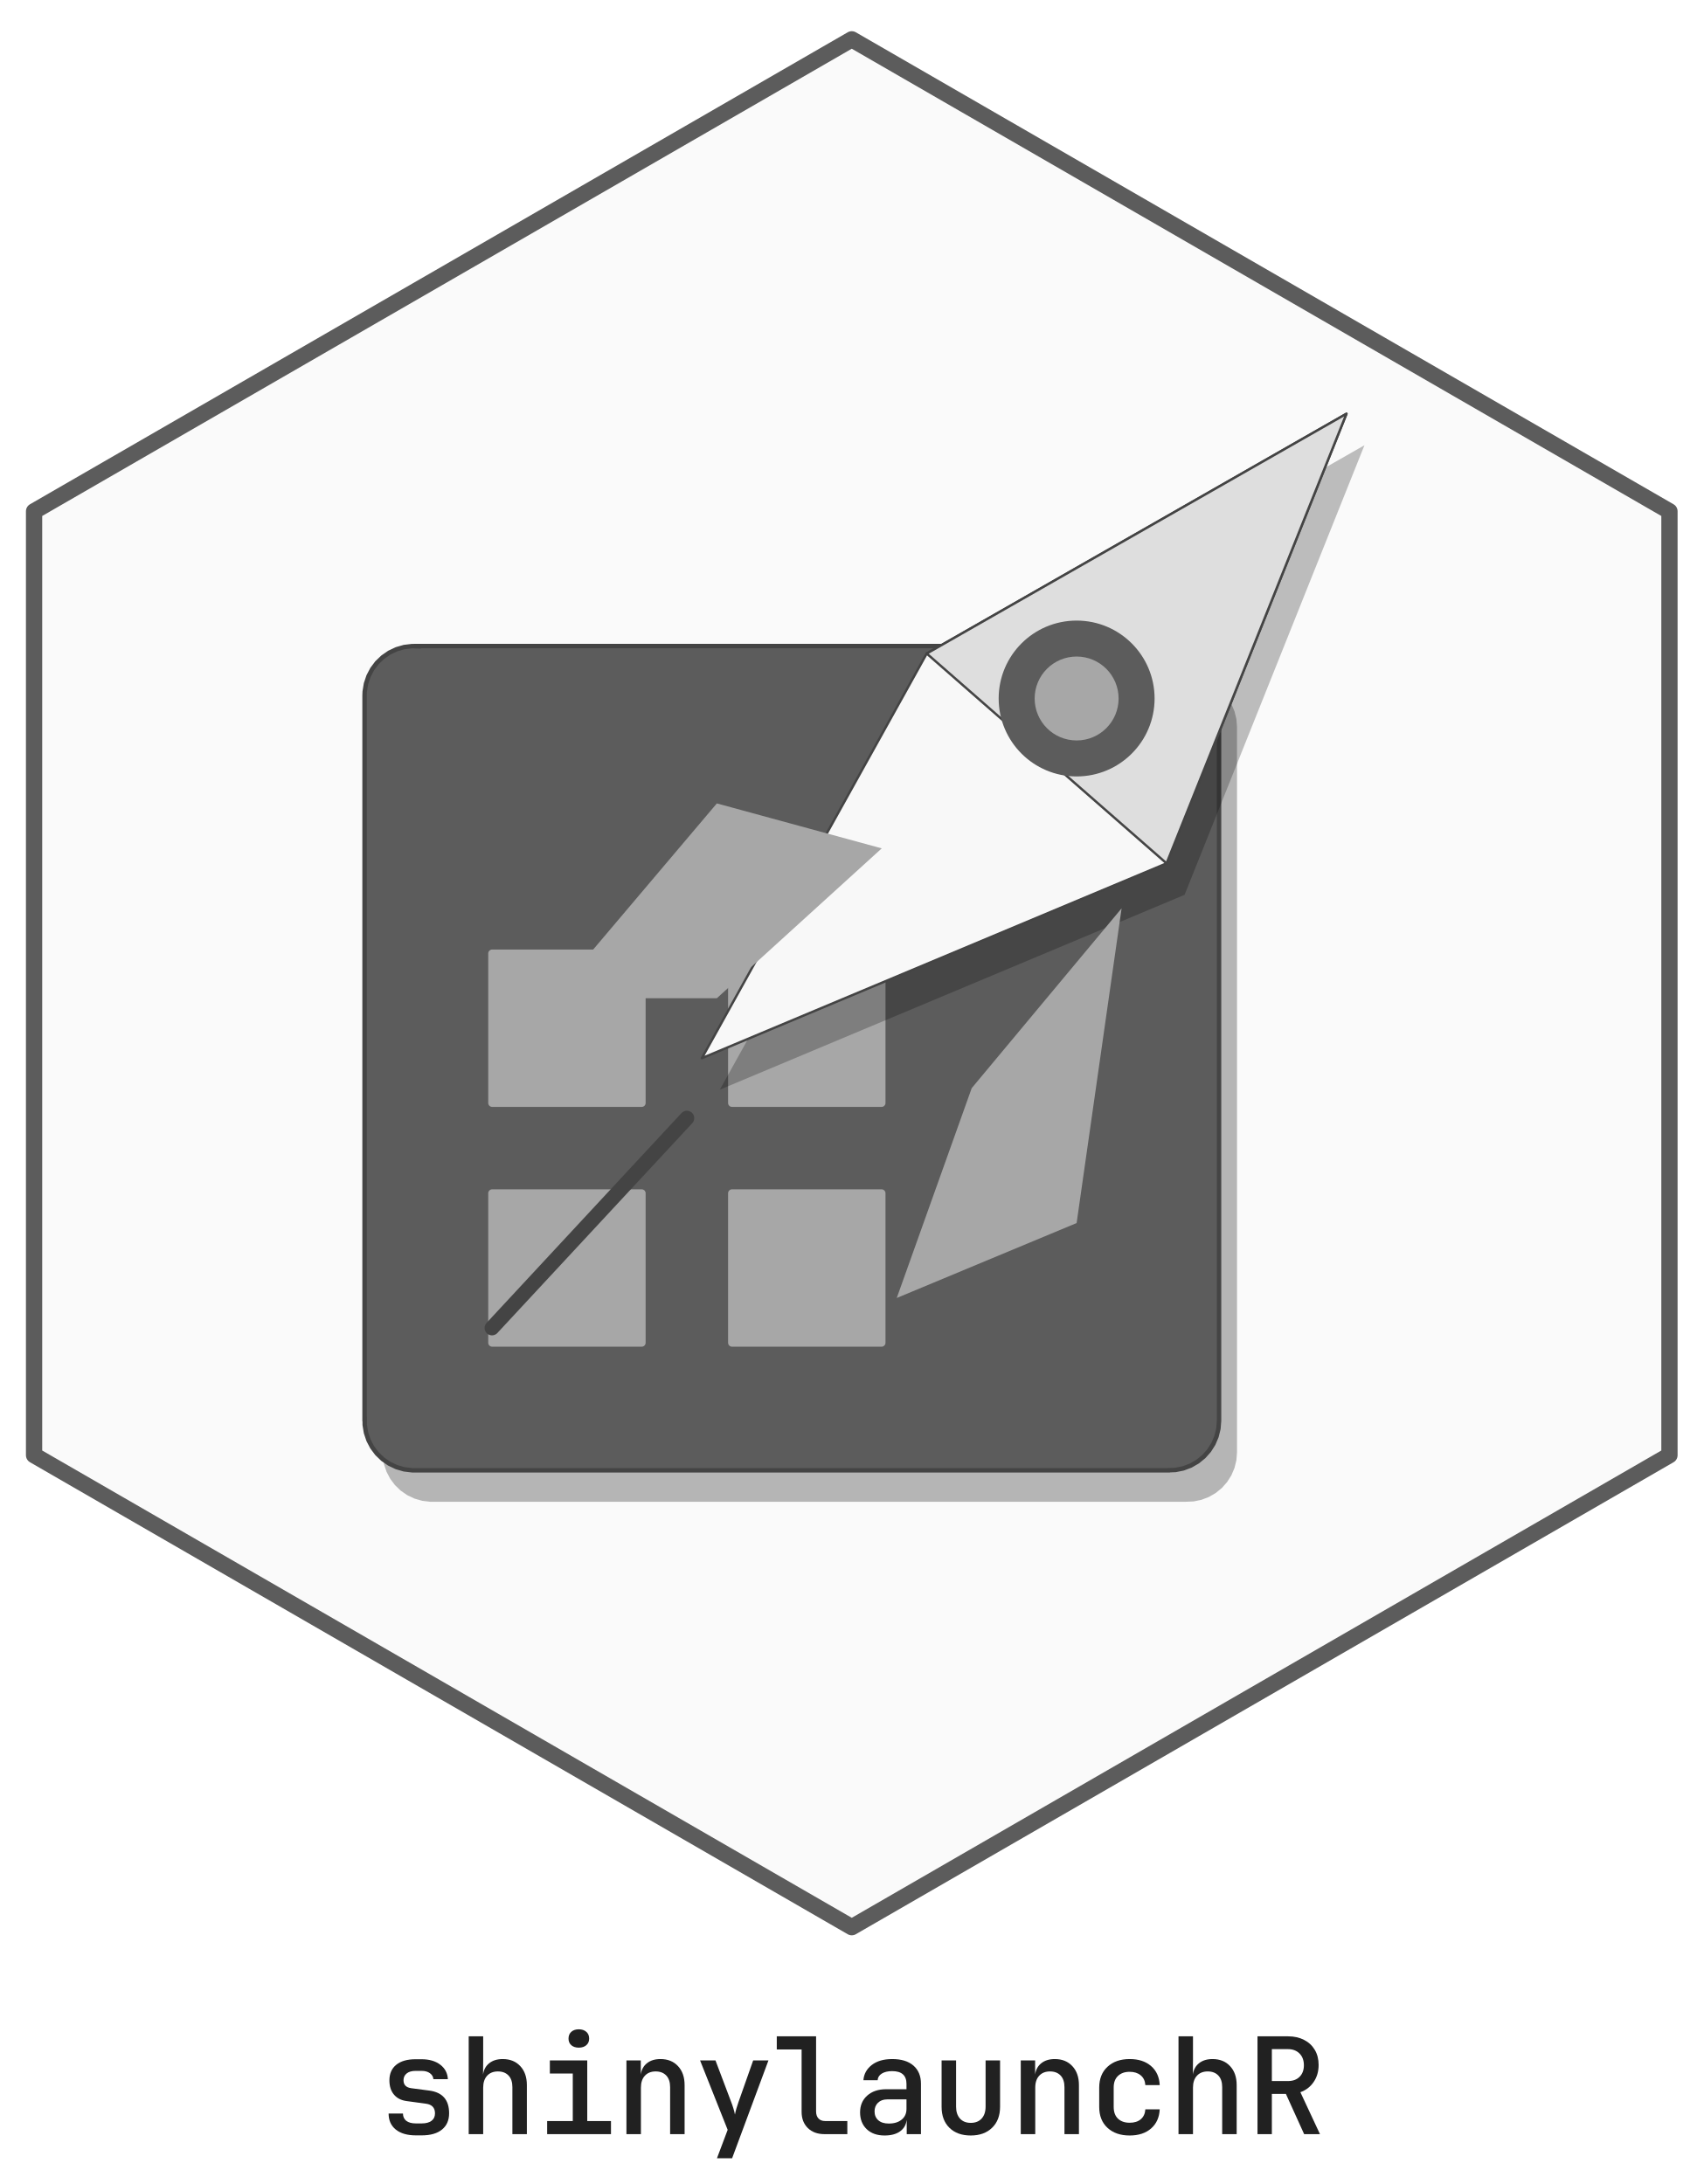
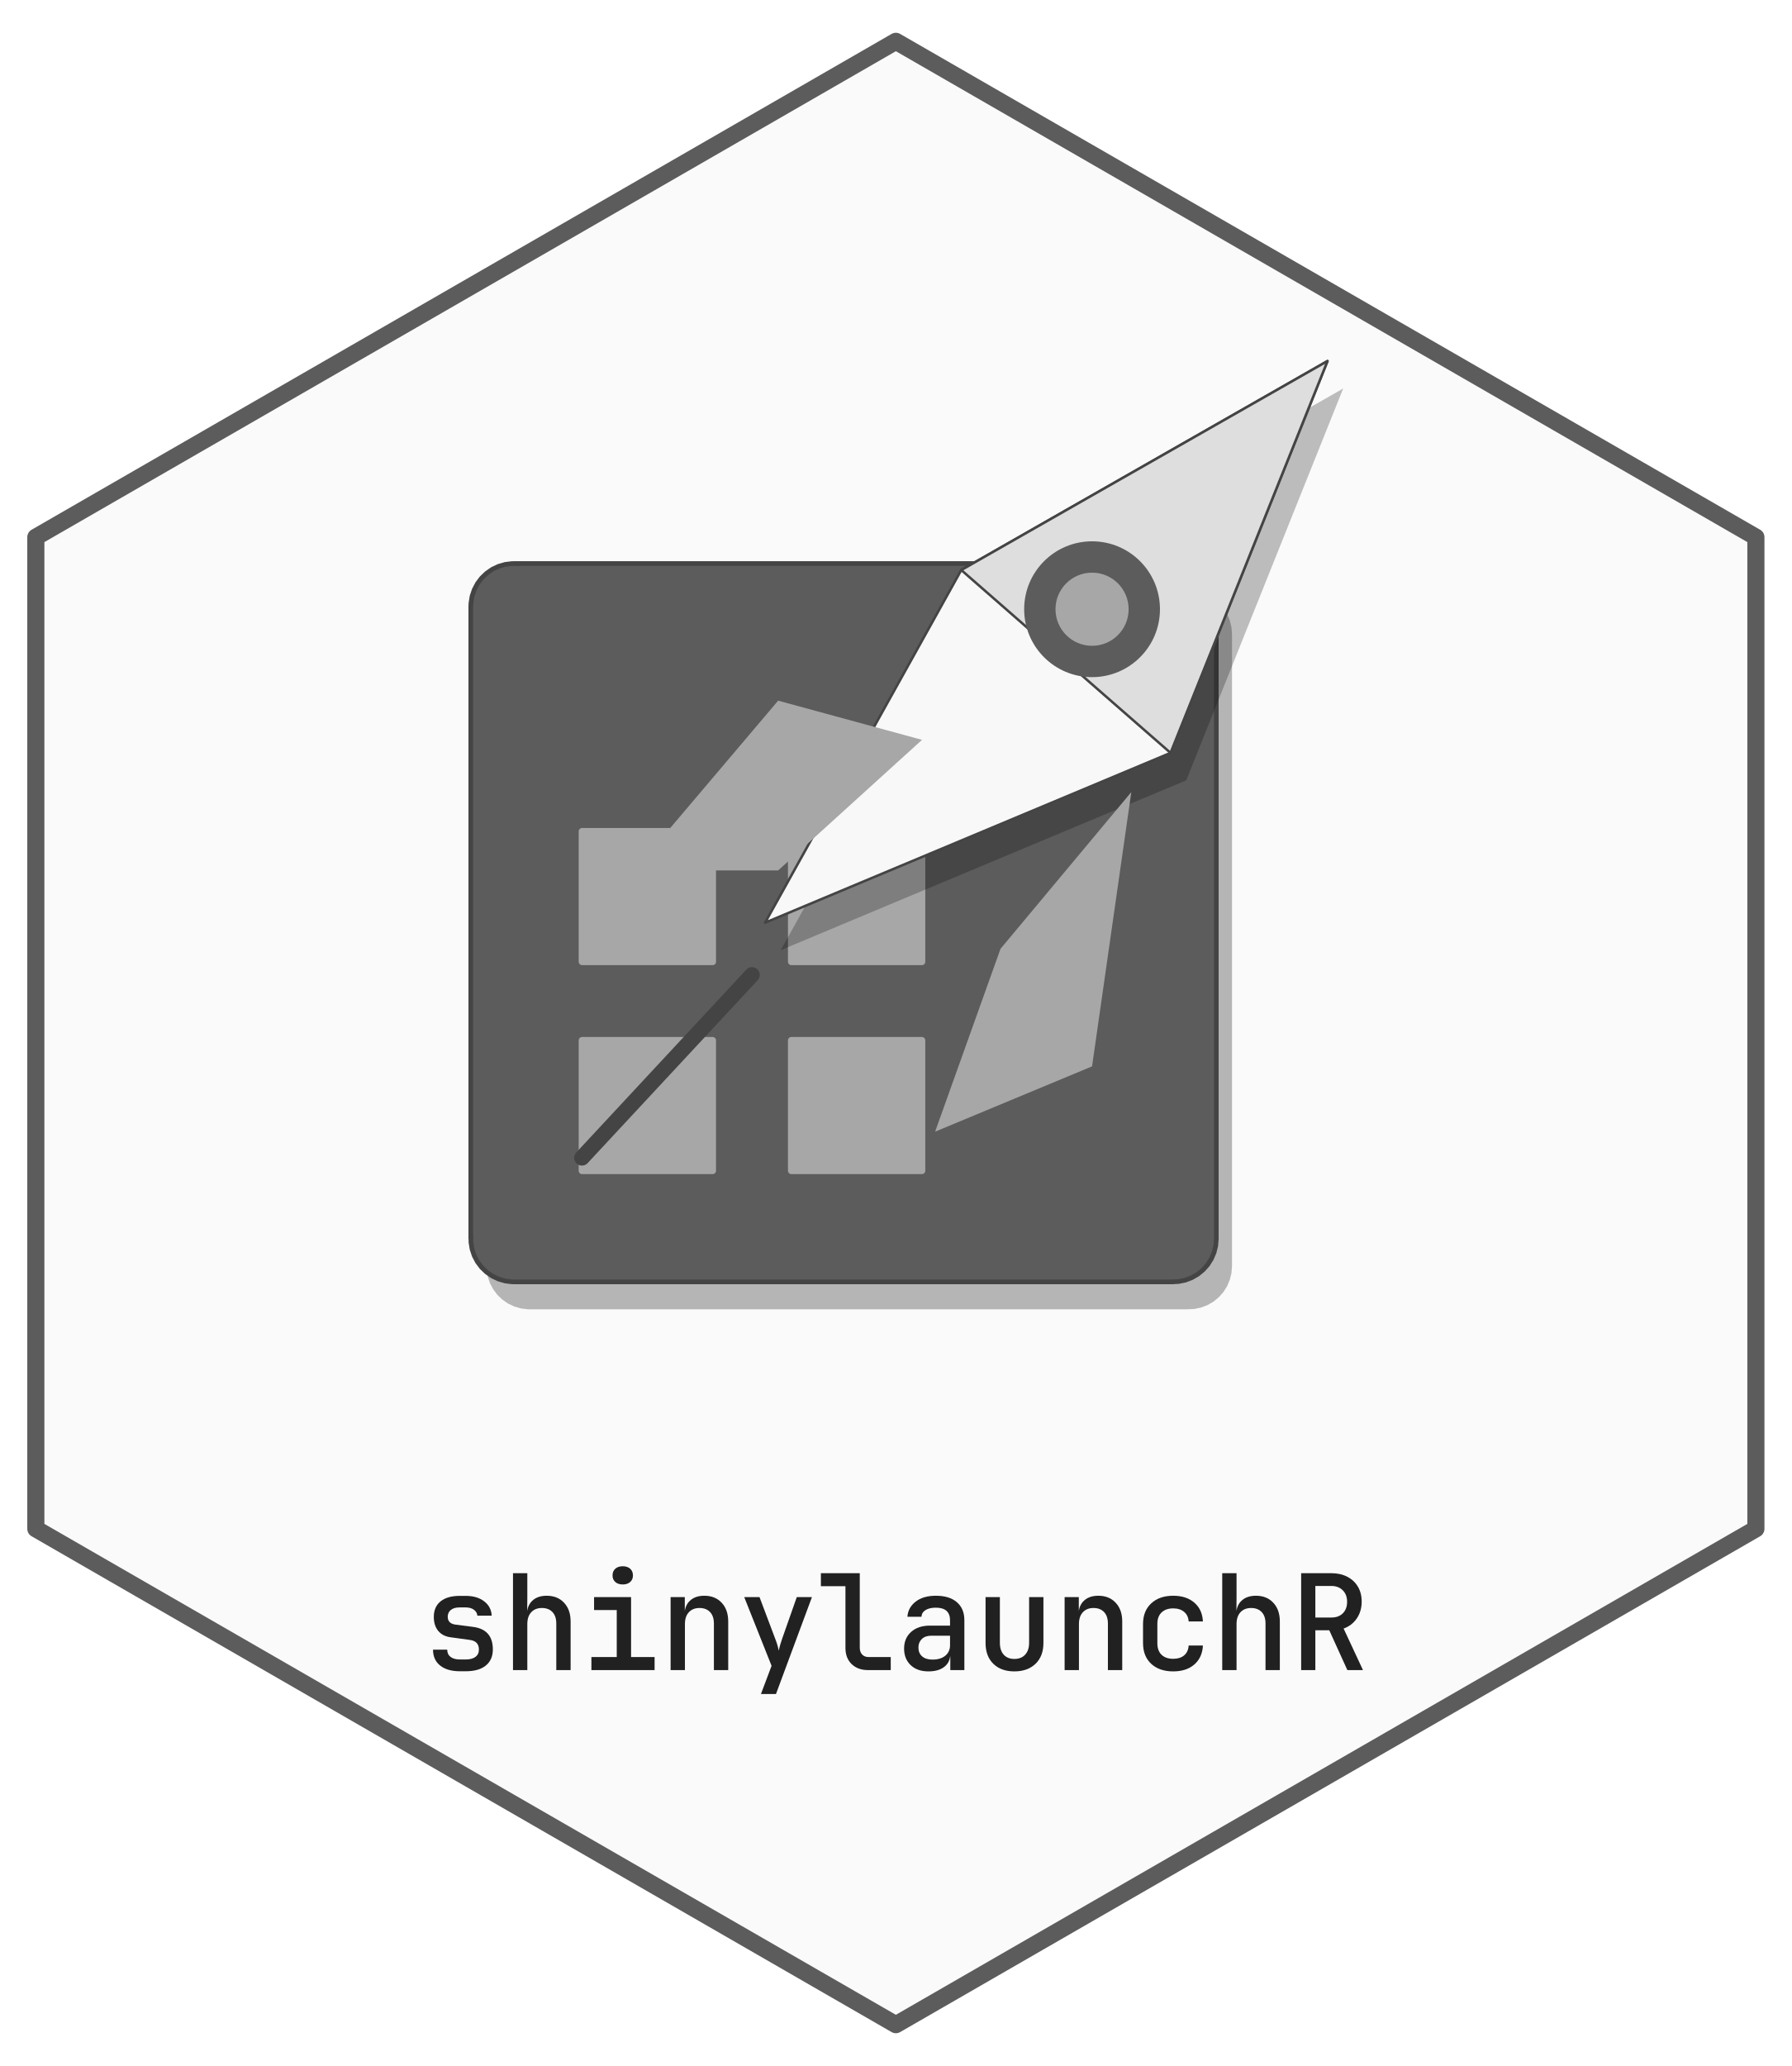
- <svg xmlns="http://www.w3.org/2000/svg" xmlns:xlink="http://www.w3.org/1999/xlink" width="432pt" height="554pt" viewBox="0 0 432 554">
+ <svg xmlns="http://www.w3.org/2000/svg" xmlns:xlink="http://www.w3.org/1999/xlink" width="432pt" height="498pt" viewBox="0 0 432 498">
  <defs>
    <g>
      <g id="glyph-0-0">
-         <path d="M 9.453 0.312 C 7.297 0.312 5.602 -0.176 4.375 -1.156 C 3.156 -2.133 2.547 -3.492 2.547 -5.234 L 6.188 -5.234 C 6.188 -4.441 6.469 -3.82 7.031 -3.375 C 7.602 -2.938 8.41 -2.719 9.453 -2.719 L 10.953 -2.719 C 12.016 -2.719 12.836 -2.938 13.422 -3.375 C 14.016 -3.82 14.312 -4.453 14.312 -5.266 C 14.312 -6.691 13.551 -7.508 12.031 -7.719 L 7.109 -8.391 C 5.723 -8.578 4.648 -9.129 3.891 -10.047 C 3.129 -10.961 2.75 -12.16 2.75 -13.641 C 2.75 -15.336 3.328 -16.656 4.484 -17.594 C 5.641 -18.531 7.273 -19 9.391 -19 L 10.906 -19 C 12.863 -19 14.445 -18.535 15.656 -17.609 C 16.863 -16.68 17.504 -15.457 17.578 -13.938 L 13.906 -13.938 C 13.863 -14.551 13.57 -15.055 13.031 -15.453 C 12.5 -15.848 11.789 -16.047 10.906 -16.047 L 9.391 -16.047 C 8.41 -16.047 7.656 -15.828 7.125 -15.391 C 6.594 -14.961 6.328 -14.391 6.328 -13.672 C 6.328 -12.516 6.973 -11.844 8.266 -11.656 L 12.891 -11.047 C 16.223 -10.598 17.891 -8.68 17.891 -5.297 C 17.891 -3.516 17.285 -2.133 16.078 -1.156 C 14.879 -0.176 13.172 0.312 10.953 0.312 Z M 9.453 0.312 " />
+         <path d="M 8.891 0.281 C 6.867 0.281 5.281 -0.176 4.125 -1.094 C 2.977 -2.008 2.406 -3.285 2.406 -4.922 L 5.828 -4.922 C 5.828 -4.18 6.094 -3.602 6.625 -3.188 C 7.156 -2.77 7.91 -2.562 8.891 -2.562 L 10.297 -2.562 C 11.305 -2.562 12.086 -2.77 12.641 -3.188 C 13.191 -3.602 13.469 -4.191 13.469 -4.953 C 13.469 -6.297 12.754 -7.066 11.328 -7.266 L 6.688 -7.906 C 5.383 -8.07 4.375 -8.586 3.656 -9.453 C 2.945 -10.316 2.594 -11.441 2.594 -12.828 C 2.594 -14.43 3.133 -15.676 4.219 -16.562 C 5.312 -17.445 6.848 -17.891 8.828 -17.891 L 10.266 -17.891 C 12.109 -17.891 13.598 -17.453 14.734 -16.578 C 15.879 -15.703 16.484 -14.551 16.547 -13.125 L 13.094 -13.125 C 13.051 -13.695 12.773 -14.172 12.266 -14.547 C 11.766 -14.922 11.098 -15.109 10.266 -15.109 L 8.828 -15.109 C 7.91 -15.109 7.203 -14.906 6.703 -14.5 C 6.203 -14.094 5.953 -13.547 5.953 -12.859 C 5.953 -11.773 6.562 -11.145 7.781 -10.969 L 12.125 -10.406 C 15.258 -9.977 16.828 -8.172 16.828 -4.984 C 16.828 -3.305 16.258 -2.008 15.125 -1.094 C 14 -0.176 12.391 0.281 10.297 0.281 Z M 8.891 0.281 " />
      </g>
      <g id="glyph-0-1">
-         <path d="M 2.859 0 L 2.859 -24.812 L 6.531 -24.812 L 6.531 -18.703 L 6.5 -15.125 C 6.676 -16.352 7.203 -17.312 8.078 -18 C 8.953 -18.695 10.086 -19.047 11.484 -19.047 C 13.348 -19.047 14.832 -18.445 15.938 -17.25 C 17.051 -16.062 17.609 -14.457 17.609 -12.438 L 17.609 0 L 13.938 0 L 13.938 -11.938 C 13.938 -13.207 13.609 -14.188 12.953 -14.875 C 12.297 -15.562 11.398 -15.906 10.266 -15.906 C 9.109 -15.906 8.195 -15.539 7.531 -14.812 C 6.863 -14.094 6.531 -13.086 6.531 -11.797 L 6.531 0 Z M 2.859 0 " />
+         <path d="M 2.688 0 L 2.688 -23.359 L 6.141 -23.359 L 6.141 -17.594 L 6.109 -14.234 C 6.285 -15.391 6.781 -16.289 7.594 -16.938 C 8.414 -17.594 9.488 -17.922 10.812 -17.922 C 12.562 -17.922 13.957 -17.359 15 -16.234 C 16.051 -15.117 16.578 -13.613 16.578 -11.719 L 16.578 0 L 13.125 0 L 13.125 -11.234 C 13.125 -12.43 12.812 -13.352 12.188 -14 C 11.57 -14.645 10.727 -14.969 9.656 -14.969 C 8.57 -14.969 7.711 -14.625 7.078 -13.938 C 6.453 -13.258 6.141 -12.316 6.141 -11.109 L 6.141 0 Z M 2.688 0 " />
      </g>
      <g id="glyph-0-2">
-         <path d="M 2.75 0 L 2.75 -3.328 L 9.25 -3.328 L 9.25 -15.375 L 3.438 -15.375 L 3.438 -18.703 L 12.922 -18.703 L 12.922 -3.328 L 18.938 -3.328 L 18.938 0 Z M 10.781 -21.938 C 9.988 -21.938 9.352 -22.145 8.875 -22.562 C 8.406 -22.977 8.172 -23.535 8.172 -24.234 C 8.172 -24.961 8.406 -25.535 8.875 -25.953 C 9.352 -26.379 9.988 -26.594 10.781 -26.594 C 11.57 -26.594 12.207 -26.379 12.688 -25.953 C 13.164 -25.535 13.406 -24.961 13.406 -24.234 C 13.406 -23.535 13.164 -22.977 12.688 -22.562 C 12.207 -22.145 11.57 -21.938 10.781 -21.938 Z M 10.781 -21.938 " />
+         <path d="M 2.594 0 L 2.594 -3.141 L 8.703 -3.141 L 8.703 -14.469 L 3.234 -14.469 L 3.234 -17.594 L 12.156 -17.594 L 12.156 -3.141 L 17.828 -3.141 L 17.828 0 Z M 10.156 -20.641 C 9.406 -20.641 8.805 -20.836 8.359 -21.234 C 7.91 -21.629 7.688 -22.156 7.688 -22.812 C 7.688 -23.5 7.91 -24.039 8.359 -24.438 C 8.805 -24.832 9.406 -25.031 10.156 -25.031 C 10.895 -25.031 11.488 -24.832 11.938 -24.438 C 12.383 -24.039 12.609 -23.5 12.609 -22.812 C 12.609 -22.156 12.383 -21.629 11.938 -21.234 C 11.488 -20.836 10.895 -20.641 10.156 -20.641 Z M 10.156 -20.641 " />
      </g>
      <g id="glyph-0-3">
-         <path d="M 2.859 0 L 2.859 -18.703 L 6.5 -18.703 L 6.5 -15.125 C 6.676 -16.352 7.203 -17.312 8.078 -18 C 8.953 -18.695 10.086 -19.047 11.484 -19.047 C 13.348 -19.047 14.832 -18.445 15.938 -17.25 C 17.051 -16.062 17.609 -14.457 17.609 -12.438 L 17.609 0 L 13.938 0 L 13.938 -11.906 C 13.938 -13.195 13.609 -14.188 12.953 -14.875 C 12.297 -15.562 11.398 -15.906 10.266 -15.906 C 9.109 -15.906 8.195 -15.539 7.531 -14.812 C 6.863 -14.094 6.531 -13.086 6.531 -11.797 L 6.531 0 Z M 2.859 0 " />
+         <path d="M 2.688 0 L 2.688 -17.594 L 6.109 -17.594 L 6.109 -14.234 C 6.285 -15.391 6.781 -16.289 7.594 -16.938 C 8.414 -17.594 9.488 -17.922 10.812 -17.922 C 12.562 -17.922 13.957 -17.359 15 -16.234 C 16.051 -15.117 16.578 -13.613 16.578 -11.719 L 16.578 0 L 13.125 0 L 13.125 -11.203 C 13.125 -12.422 12.812 -13.352 12.188 -14 C 11.57 -14.645 10.727 -14.969 9.656 -14.969 C 8.57 -14.969 7.711 -14.625 7.078 -13.938 C 6.453 -13.258 6.141 -12.316 6.141 -11.109 L 6.141 0 Z M 2.688 0 " />
      </g>
      <g id="glyph-0-4">
-         <path d="M 5.812 6.125 L 8.531 -1.094 L 1.531 -18.703 L 5.438 -18.703 L 9.422 -8.156 C 9.617 -7.656 9.805 -7.109 9.984 -6.516 C 10.172 -5.93 10.301 -5.414 10.375 -4.969 C 10.457 -5.414 10.582 -5.93 10.75 -6.516 C 10.926 -7.109 11.102 -7.656 11.281 -8.156 L 15 -18.703 L 18.875 -18.703 L 9.656 6.125 Z M 5.812 6.125 " />
+         <path d="M 5.469 5.766 L 8.031 -1.031 L 1.438 -17.594 L 5.125 -17.594 L 8.859 -7.688 C 9.055 -7.207 9.238 -6.691 9.406 -6.141 C 9.57 -5.586 9.691 -5.098 9.766 -4.672 C 9.848 -5.098 9.969 -5.586 10.125 -6.141 C 10.289 -6.691 10.457 -7.207 10.625 -7.688 L 14.109 -17.594 L 17.766 -17.594 L 9.094 5.766 Z M 5.469 5.766 " />
      </g>
      <g id="glyph-0-5">
-         <path d="M 13.094 0 C 11.32 0 9.91 -0.516 8.859 -1.547 C 7.805 -2.578 7.281 -3.953 7.281 -5.672 L 7.281 -21.484 L 0.984 -21.484 L 0.984 -24.812 L 10.953 -24.812 L 10.953 -5.75 C 10.953 -5 11.156 -4.406 11.562 -3.969 C 11.969 -3.539 12.52 -3.328 13.219 -3.328 L 18.875 -3.328 L 18.875 0 Z M 13.094 0 " />
+         <path d="M 12.312 0 C 10.656 0 9.328 -0.484 8.328 -1.453 C 7.336 -2.422 6.844 -3.719 6.844 -5.344 L 6.844 -20.219 L 0.922 -20.219 L 0.922 -23.359 L 10.297 -23.359 L 10.297 -5.406 C 10.297 -4.707 10.488 -4.156 10.875 -3.75 C 11.258 -3.344 11.785 -3.141 12.453 -3.141 L 17.766 -3.141 L 17.766 0 Z M 12.312 0 " />
      </g>
      <g id="glyph-0-6">
-         <path d="M 8.328 0.344 C 6.422 0.344 4.906 -0.191 3.781 -1.266 C 2.664 -2.348 2.109 -3.766 2.109 -5.516 C 2.109 -7.273 2.707 -8.691 3.906 -9.766 C 5.113 -10.848 6.711 -11.391 8.703 -11.391 L 13.875 -11.391 L 13.875 -12.75 C 13.875 -14.906 12.66 -15.984 10.234 -15.984 C 9.148 -15.984 8.273 -15.773 7.609 -15.359 C 6.953 -14.953 6.602 -14.391 6.562 -13.672 L 2.953 -13.672 C 3.066 -15.234 3.77 -16.52 5.062 -17.531 C 6.352 -18.539 8.086 -19.047 10.266 -19.047 C 12.578 -19.047 14.367 -18.492 15.641 -17.391 C 16.91 -16.285 17.547 -14.75 17.547 -12.781 L 17.547 0 L 13.938 0 L 13.938 -3.5 L 13.906 -3.5 C 13.75 -2.301 13.18 -1.359 12.203 -0.672 C 11.234 0.004 9.941 0.344 8.328 0.344 Z M 9.391 -2.688 C 10.766 -2.688 11.852 -3.02 12.656 -3.688 C 13.469 -4.352 13.875 -5.254 13.875 -6.391 L 13.875 -8.812 L 8.969 -8.812 C 8 -8.812 7.223 -8.523 6.641 -7.953 C 6.066 -7.391 5.781 -6.664 5.781 -5.781 C 5.781 -4.832 6.098 -4.078 6.734 -3.516 C 7.367 -2.961 8.254 -2.688 9.391 -2.688 Z M 9.391 -2.688 " />
+         <path d="M 7.844 0.312 C 6.051 0.312 4.625 -0.191 3.562 -1.203 C 2.508 -2.211 1.984 -3.539 1.984 -5.188 C 1.984 -6.852 2.547 -8.191 3.672 -9.203 C 4.805 -10.211 6.312 -10.719 8.188 -10.719 L 13.062 -10.719 L 13.062 -12 C 13.062 -14.031 11.914 -15.047 9.625 -15.047 C 8.602 -15.047 7.781 -14.852 7.156 -14.469 C 6.539 -14.082 6.211 -13.547 6.172 -12.859 L 2.781 -12.859 C 2.883 -14.336 3.547 -15.551 4.766 -16.5 C 5.984 -17.445 7.613 -17.922 9.656 -17.922 C 11.832 -17.922 13.52 -17.398 14.719 -16.359 C 15.914 -15.328 16.516 -13.883 16.516 -12.031 L 16.516 0 L 13.125 0 L 13.125 -3.297 L 13.094 -3.297 C 12.938 -2.16 12.398 -1.273 11.484 -0.641 C 10.566 -0.004 9.352 0.312 7.844 0.312 Z M 8.828 -2.531 C 10.129 -2.531 11.16 -2.844 11.922 -3.469 C 12.68 -4.102 13.062 -4.953 13.062 -6.016 L 13.062 -8.281 L 8.453 -8.281 C 7.535 -8.281 6.801 -8.016 6.25 -7.484 C 5.707 -6.953 5.438 -6.27 5.438 -5.438 C 5.438 -4.539 5.734 -3.832 6.328 -3.312 C 6.93 -2.789 7.766 -2.531 8.828 -2.531 Z M 8.828 -2.531 " />
      </g>
      <g id="glyph-0-7">
-         <path d="M 10.172 0.344 C 7.898 0.344 6.098 -0.305 4.766 -1.609 C 3.441 -2.91 2.781 -4.688 2.781 -6.938 L 2.781 -18.703 L 6.453 -18.703 L 6.453 -6.969 C 6.453 -5.695 6.781 -4.691 7.438 -3.953 C 8.102 -3.223 9.016 -2.859 10.172 -2.859 C 11.348 -2.859 12.27 -3.223 12.938 -3.953 C 13.602 -4.691 13.938 -5.695 13.938 -6.969 L 13.938 -18.703 L 17.609 -18.703 L 17.609 -6.938 C 17.609 -4.688 16.93 -2.91 15.578 -1.609 C 14.234 -0.305 12.43 0.344 10.172 0.344 Z M 10.172 0.344 " />
+         <path d="M 9.562 0.312 C 7.438 0.312 5.75 -0.297 4.5 -1.516 C 3.25 -2.742 2.625 -4.414 2.625 -6.531 L 2.625 -17.594 L 6.078 -17.594 L 6.078 -6.562 C 6.078 -5.363 6.383 -4.414 7 -3.719 C 7.625 -3.031 8.477 -2.688 9.562 -2.688 C 10.676 -2.688 11.547 -3.031 12.172 -3.719 C 12.805 -4.414 13.125 -5.363 13.125 -6.562 L 13.125 -17.594 L 16.578 -17.594 L 16.578 -6.531 C 16.578 -4.414 15.941 -2.742 14.672 -1.516 C 13.398 -0.297 11.695 0.312 9.562 0.312 Z M 9.562 0.312 " />
      </g>
      <g id="glyph-0-8">
-         <path d="M 10.469 0.344 C 8.133 0.344 6.266 -0.301 4.859 -1.594 C 3.453 -2.883 2.75 -4.656 2.75 -6.906 L 2.75 -11.797 C 2.75 -14.035 3.453 -15.801 4.859 -17.094 C 6.266 -18.395 8.133 -19.047 10.469 -19.047 C 12.738 -19.047 14.551 -18.453 15.906 -17.266 C 17.27 -16.086 18 -14.477 18.094 -12.438 L 14.453 -12.438 C 14.379 -13.508 13.984 -14.336 13.266 -14.922 C 12.555 -15.516 11.625 -15.812 10.469 -15.812 C 9.227 -15.812 8.242 -15.461 7.516 -14.766 C 6.785 -14.078 6.422 -13.098 6.422 -11.828 L 6.422 -6.906 C 6.422 -5.613 6.785 -4.617 7.516 -3.922 C 8.242 -3.234 9.227 -2.891 10.469 -2.891 C 11.645 -2.891 12.582 -3.18 13.281 -3.766 C 13.988 -4.359 14.379 -5.203 14.453 -6.297 L 18.094 -6.297 C 18 -4.254 17.27 -2.633 15.906 -1.438 C 14.551 -0.25 12.738 0.344 10.469 0.344 Z M 10.469 0.344 " />
+         <path d="M 9.859 0.312 C 7.66 0.312 5.898 -0.289 4.578 -1.5 C 3.254 -2.719 2.594 -4.383 2.594 -6.5 L 2.594 -11.109 C 2.594 -13.211 3.254 -14.875 4.578 -16.094 C 5.898 -17.312 7.66 -17.922 9.859 -17.922 C 11.992 -17.922 13.695 -17.363 14.969 -16.25 C 16.25 -15.145 16.938 -13.633 17.031 -11.719 L 13.594 -11.719 C 13.531 -12.719 13.16 -13.492 12.484 -14.047 C 11.816 -14.598 10.941 -14.875 9.859 -14.875 C 8.68 -14.875 7.75 -14.547 7.062 -13.891 C 6.383 -13.242 6.047 -12.328 6.047 -11.141 L 6.047 -6.5 C 6.047 -5.281 6.383 -4.344 7.062 -3.688 C 7.75 -3.039 8.68 -2.719 9.859 -2.719 C 10.961 -2.719 11.844 -2.992 12.5 -3.547 C 13.164 -4.109 13.531 -4.898 13.594 -5.922 L 17.031 -5.922 C 16.938 -4.004 16.25 -2.484 14.969 -1.359 C 13.695 -0.242 11.992 0.312 9.859 0.312 Z M 9.859 0.312 " />
      </g>
      <g id="glyph-0-9">
-         <path d="M 2.891 0 L 2.891 -24.812 L 10.641 -24.812 C 12.18 -24.812 13.535 -24.508 14.703 -23.906 C 15.867 -23.312 16.773 -22.469 17.422 -21.375 C 18.066 -20.289 18.391 -19.016 18.391 -17.547 C 18.391 -15.891 17.969 -14.445 17.125 -13.219 C 16.289 -12 15.172 -11.141 13.766 -10.641 L 18.734 0 L 14.719 0 L 10.094 -10.203 L 6.531 -10.203 L 6.531 0 Z M 6.531 -13.469 L 10.641 -13.469 C 11.867 -13.469 12.844 -13.828 13.562 -14.547 C 14.289 -15.273 14.656 -16.25 14.656 -17.469 C 14.656 -18.719 14.285 -19.711 13.547 -20.453 C 12.805 -21.191 11.836 -21.562 10.641 -21.562 L 6.531 -21.562 Z M 6.531 -13.469 " />
+         <path d="M 2.719 0 L 2.719 -23.359 L 10.016 -23.359 C 11.461 -23.359 12.734 -23.07 13.828 -22.5 C 14.93 -21.938 15.785 -21.145 16.391 -20.125 C 17.004 -19.102 17.312 -17.898 17.312 -16.516 C 17.312 -14.953 16.914 -13.594 16.125 -12.438 C 15.332 -11.289 14.273 -10.484 12.953 -10.016 L 17.625 0 L 13.859 0 L 9.5 -9.594 L 6.141 -9.594 L 6.141 0 Z M 6.141 -12.672 L 10.016 -12.672 C 11.172 -12.672 12.086 -13.008 12.766 -13.688 C 13.453 -14.375 13.797 -15.297 13.797 -16.453 C 13.797 -17.617 13.445 -18.547 12.75 -19.234 C 12.062 -19.93 11.148 -20.281 10.016 -20.281 L 6.141 -20.281 Z M 6.141 -12.672 " />
      </g>
    </g>
  </defs>
-   <path fill-rule="nonzero" fill="rgb(98.039%, 98.039%, 98.039%)" fill-opacity="1" stroke-width="4.125" stroke-linecap="round" stroke-linejoin="round" stroke="rgb(36.078%, 36.078%, 36.078%)" stroke-opacity="1" stroke-miterlimit="10" d="M 216 9.977 L 423.359 129.695 L 423.359 369.133 L 216 488.855 L 8.641 369.133 L 8.641 129.695 Z M 216 9.977 " />
-   <path fill-rule="nonzero" fill="rgb(1.961%, 1.961%, 1.961%)" fill-opacity="0.278" d="M 109.555 380.949 L 301.156 380.949 L 300.652 380.941 L 302.668 380.859 L 304.645 380.457 L 306.535 379.738 L 308.281 378.73 L 309.848 377.453 L 311.184 375.941 L 312.266 374.234 L 313.055 372.379 L 313.539 370.418 L 313.699 368.406 L 313.699 184.406 L 313.539 182.395 L 313.055 180.434 L 312.266 178.578 L 311.184 176.871 L 309.848 175.359 L 308.281 174.082 L 306.535 173.074 L 304.645 172.359 L 302.668 171.953 L 301.156 171.863 L 109.555 171.863 L 111.066 171.953 L 109.051 171.871 L 107.047 172.117 L 105.105 172.68 L 103.281 173.543 L 101.621 174.691 L 100.164 176.09 L 98.953 177.703 L 98.016 179.492 L 97.375 181.406 L 97.051 183.398 L 97.012 184.406 L 97.012 368.406 L 97.051 367.395 L 97.051 369.414 L 97.375 371.406 L 98.016 373.324 L 98.953 375.109 L 100.164 376.723 L 101.621 378.121 L 103.281 379.27 L 105.105 380.137 L 107.047 380.695 L 109.051 380.941 Z M 109.555 380.949 " />
-   <path fill-rule="nonzero" fill="rgb(36.078%, 36.078%, 36.078%)" fill-opacity="1" stroke-width="1.125" stroke-linecap="round" stroke-linejoin="round" stroke="rgb(26.667%, 26.667%, 26.667%)" stroke-opacity="1" stroke-miterlimit="10" d="M 104.992 372.969 L 296.594 372.969 L 296.09 372.957 L 298.105 372.875 L 300.086 372.473 L 301.973 371.758 L 303.719 370.746 L 305.285 369.469 L 306.625 367.957 L 307.703 366.254 L 308.492 364.395 L 308.977 362.434 L 309.141 360.422 L 309.141 176.426 L 308.977 174.414 L 308.492 172.453 L 307.703 170.594 L 306.625 168.887 L 305.285 167.375 L 303.719 166.102 L 301.973 165.09 L 300.086 164.375 L 298.105 163.973 L 296.594 163.879 L 104.992 163.879 L 106.504 163.973 L 104.488 163.891 L 102.484 164.133 L 100.543 164.695 L 98.719 165.559 L 97.059 166.707 L 95.602 168.105 L 94.391 169.719 L 93.453 171.508 L 92.812 173.422 L 92.488 175.414 L 92.449 176.426 L 92.449 360.422 L 92.488 359.414 L 92.488 361.43 L 92.812 363.426 L 93.453 365.34 L 94.391 367.129 L 95.602 368.742 L 97.059 370.141 L 98.719 371.285 L 100.543 372.152 L 102.484 372.715 L 104.488 372.957 Z M 104.992 372.969 " />
-   <path fill-rule="nonzero" fill="rgb(65.49%, 65.49%, 65.49%)" fill-opacity="1" d="M 124.809 341.605 L 162.73 341.605 L 162.691 341.602 L 162.852 341.598 L 163.008 341.566 L 163.156 341.508 L 163.297 341.426 L 163.422 341.324 L 163.527 341.207 L 163.613 341.07 L 163.676 340.922 L 163.715 340.766 L 163.727 340.605 L 163.727 302.684 L 163.715 302.523 L 163.676 302.371 L 163.613 302.223 L 163.527 302.086 L 163.422 301.965 L 163.297 301.863 L 163.156 301.785 L 163.008 301.727 L 162.852 301.695 L 162.73 301.688 L 124.809 301.688 L 124.93 301.695 L 124.77 301.688 L 124.609 301.707 L 124.457 301.754 L 124.309 301.82 L 124.18 301.914 L 124.062 302.023 L 123.965 302.152 L 123.891 302.293 L 123.84 302.445 L 123.812 302.605 L 123.812 340.605 L 123.812 340.527 L 123.812 340.688 L 123.84 340.844 L 123.891 340.996 L 123.965 341.141 L 124.062 341.27 L 124.18 341.379 L 124.309 341.469 L 124.457 341.539 L 124.609 341.582 L 124.77 341.602 Z M 124.809 341.605 " />
-   <path fill-rule="nonzero" fill="rgb(65.49%, 65.49%, 65.49%)" fill-opacity="1" d="M 124.809 280.777 L 162.73 280.777 L 162.691 280.777 L 162.852 280.77 L 163.008 280.738 L 163.156 280.684 L 163.297 280.602 L 163.422 280.5 L 163.527 280.379 L 163.613 280.246 L 163.676 280.098 L 163.715 279.941 L 163.727 279.781 L 163.727 241.859 L 163.715 241.699 L 163.676 241.543 L 163.613 241.395 L 163.527 241.262 L 163.422 241.141 L 163.297 241.039 L 163.156 240.957 L 163.008 240.902 L 162.852 240.867 L 162.73 240.863 L 124.809 240.863 L 124.93 240.867 L 124.77 240.863 L 124.609 240.883 L 124.457 240.926 L 124.309 240.996 L 124.18 241.086 L 124.062 241.199 L 123.965 241.328 L 123.891 241.469 L 123.84 241.621 L 123.812 241.781 L 123.812 279.781 L 123.812 279.699 L 123.812 279.859 L 123.84 280.02 L 123.891 280.172 L 123.965 280.312 L 124.062 280.441 L 124.18 280.555 L 124.309 280.645 L 124.457 280.715 L 124.609 280.758 L 124.77 280.777 Z M 124.809 280.777 " />
-   <path fill-rule="nonzero" fill="rgb(65.49%, 65.49%, 65.49%)" fill-opacity="1" d="M 185.633 341.605 L 223.555 341.605 L 223.516 341.602 L 223.676 341.598 L 223.832 341.566 L 223.984 341.508 L 224.121 341.426 L 224.246 341.324 L 224.352 341.207 L 224.438 341.07 L 224.504 340.922 L 224.539 340.766 L 224.555 340.605 L 224.555 302.684 L 224.539 302.523 L 224.504 302.371 L 224.438 302.223 L 224.352 302.086 L 224.246 301.965 L 224.121 301.863 L 223.984 301.785 L 223.832 301.727 L 223.676 301.695 L 223.555 301.688 L 185.633 301.688 L 185.754 301.695 L 185.594 301.688 L 185.434 301.707 L 185.281 301.754 L 185.137 301.82 L 185.004 301.914 L 184.887 302.023 L 184.793 302.152 L 184.715 302.293 L 184.664 302.445 L 184.641 302.605 L 184.637 302.684 L 184.637 340.605 L 184.641 340.527 L 184.641 340.688 L 184.664 340.844 L 184.715 340.996 L 184.793 341.141 L 184.887 341.27 L 185.004 341.379 L 185.137 341.469 L 185.281 341.539 L 185.434 341.582 L 185.594 341.602 Z M 185.633 341.605 " />
-   <path fill-rule="nonzero" fill="rgb(65.49%, 65.49%, 65.49%)" fill-opacity="1" d="M 185.633 280.777 L 223.555 280.777 L 223.516 280.777 L 223.676 280.77 L 223.832 280.738 L 223.984 280.684 L 224.121 280.602 L 224.246 280.5 L 224.352 280.379 L 224.438 280.246 L 224.504 280.098 L 224.539 279.941 L 224.555 279.781 L 224.555 241.859 L 224.539 241.699 L 224.504 241.543 L 224.438 241.395 L 224.352 241.262 L 224.246 241.141 L 224.121 241.039 L 223.984 240.957 L 223.832 240.902 L 223.676 240.867 L 223.555 240.863 L 185.633 240.863 L 185.754 240.867 L 185.594 240.863 L 185.434 240.883 L 185.281 240.926 L 185.137 240.996 L 185.004 241.086 L 184.887 241.199 L 184.793 241.328 L 184.715 241.469 L 184.664 241.621 L 184.641 241.781 L 184.637 241.859 L 184.637 279.781 L 184.641 279.699 L 184.641 279.859 L 184.664 280.02 L 184.715 280.172 L 184.793 280.312 L 184.887 280.441 L 185.004 280.555 L 185.137 280.645 L 185.281 280.715 L 185.434 280.758 L 185.594 280.777 Z M 185.633 280.777 " />
-   <path fill-rule="nonzero" fill="rgb(1.961%, 1.961%, 1.961%)" fill-opacity="0.251" d="M 182.547 276.406 L 239.57 173.762 L 346.016 112.938 L 300.395 226.984 Z M 182.547 276.406 " />
-   <path fill-rule="nonzero" fill="rgb(97.255%, 97.255%, 97.255%)" fill-opacity="1" stroke-width="0.6" stroke-linecap="round" stroke-linejoin="round" stroke="rgb(26.667%, 26.667%, 26.667%)" stroke-opacity="1" stroke-miterlimit="10" d="M 177.984 268.422 L 235.008 165.781 L 341.453 104.953 L 295.832 219.004 Z M 177.984 268.422 " />
-   <path fill-rule="nonzero" fill="rgb(87.059%, 87.059%, 87.059%)" fill-opacity="1" stroke-width="0.6" stroke-linecap="round" stroke-linejoin="round" stroke="rgb(26.667%, 26.667%, 26.667%)" stroke-opacity="1" stroke-miterlimit="10" d="M 235.008 165.781 L 295.832 219.004 L 341.453 104.953 Z M 235.008 165.781 " />
-   <path fill-rule="nonzero" fill="rgb(65.49%, 65.49%, 65.49%)" fill-opacity="1" d="M 181.785 253.219 L 223.602 215.199 L 181.785 203.797 L 139.969 253.219 Z M 181.785 253.219 " />
-   <path fill-rule="nonzero" fill="rgb(65.49%, 65.49%, 65.49%)" fill-opacity="1" d="M 246.414 276.027 L 284.43 230.406 L 273.023 310.242 L 227.406 329.25 Z M 246.414 276.027 " />
-   <path fill-rule="nonzero" fill="rgb(36.078%, 36.078%, 36.078%)" fill-opacity="1" d="M 292.793 177.184 C 292.793 188.102 283.941 196.953 273.023 196.953 C 262.105 196.953 253.254 188.102 253.254 177.184 C 253.254 166.266 262.105 157.418 273.023 157.418 C 283.941 157.418 292.793 166.266 292.793 177.184 " />
-   <path fill-rule="nonzero" fill="rgb(65.49%, 65.49%, 65.49%)" fill-opacity="1" d="M 283.668 177.184 C 283.668 183.062 278.902 187.828 273.023 187.828 C 267.145 187.828 262.379 183.062 262.379 177.184 C 262.379 171.305 267.145 166.539 273.023 166.539 C 278.902 166.539 283.668 171.305 283.668 177.184 " />
-   <path fill="none" stroke-width="3.75" stroke-linecap="round" stroke-linejoin="round" stroke="rgb(26.667%, 26.667%, 26.667%)" stroke-opacity="1" stroke-miterlimit="10" d="M 174.184 283.629 L 124.762 336.852 " />
+   <path fill-rule="nonzero" fill="rgb(98.039%, 98.039%, 98.039%)" fill-opacity="1" stroke-width="4.125" stroke-linecap="round" stroke-linejoin="round" stroke="rgb(36.078%, 36.078%, 36.078%)" stroke-opacity="1" stroke-miterlimit="10" d="M 216 9.961 L 423.359 129.48 L 423.359 368.52 L 216 488.039 L 8.641 368.52 L 8.641 129.48 Z M 216 9.961 " />
+   <path fill-rule="nonzero" fill="rgb(1.961%, 1.961%, 1.961%)" fill-opacity="0.278" d="M 127.684 315.602 L 286.656 315.602 L 286.238 315.594 L 287.91 315.527 L 289.547 315.191 L 291.113 314.602 L 292.559 313.766 L 293.855 312.707 L 294.965 311.453 L 295.859 310.043 L 296.512 308.504 L 296.914 306.879 L 297.047 305.215 L 297.047 152.832 L 296.914 151.168 L 296.512 149.543 L 295.859 148.004 L 294.965 146.59 L 293.855 145.34 L 292.559 144.281 L 291.113 143.445 L 289.547 142.855 L 287.91 142.52 L 286.656 142.445 L 127.684 142.445 L 128.934 142.52 L 127.262 142.453 L 125.605 142.652 L 123.996 143.117 L 122.488 143.836 L 121.109 144.785 L 119.906 145.945 L 118.902 147.281 L 118.125 148.762 L 117.594 150.348 L 117.324 151.996 L 117.293 152.832 L 117.293 305.215 L 117.324 304.379 L 117.324 306.051 L 117.594 307.699 L 118.125 309.285 L 118.902 310.766 L 119.906 312.102 L 121.109 313.262 L 122.488 314.211 L 123.996 314.926 L 125.605 315.395 L 127.262 315.594 Z M 127.684 315.602 " />
+   <path fill-rule="nonzero" fill="rgb(36.078%, 36.078%, 36.078%)" fill-opacity="1" stroke-width="1.125" stroke-linecap="round" stroke-linejoin="round" stroke="rgb(26.667%, 26.667%, 26.667%)" stroke-opacity="1" stroke-miterlimit="10" d="M 123.898 308.992 L 282.875 308.992 L 282.457 308.984 L 284.125 308.914 L 285.766 308.582 L 287.328 307.988 L 288.777 307.152 L 290.07 306.094 L 291.18 304.844 L 292.074 303.43 L 292.73 301.891 L 293.129 300.27 L 293.262 298.602 L 293.262 146.223 L 293.129 144.555 L 292.73 142.934 L 292.074 141.395 L 291.18 139.98 L 290.07 138.73 L 288.777 137.672 L 287.328 136.836 L 285.766 136.242 L 284.125 135.906 L 282.875 135.832 L 123.898 135.832 L 125.148 135.906 L 123.48 135.84 L 121.82 136.043 L 120.215 136.508 L 118.703 137.223 L 117.328 138.176 L 116.121 139.332 L 115.117 140.668 L 114.34 142.148 L 113.809 143.734 L 113.543 145.387 L 113.508 146.223 L 113.508 298.602 L 113.543 297.766 L 113.543 299.438 L 113.809 301.09 L 114.34 302.676 L 115.117 304.156 L 116.121 305.492 L 117.328 306.648 L 118.703 307.598 L 120.215 308.316 L 121.82 308.781 L 123.48 308.984 Z M 123.898 308.992 " />
+   <path fill-rule="nonzero" fill="rgb(65.49%, 65.49%, 65.49%)" fill-opacity="1" d="M 140.352 283.016 L 171.812 283.016 L 171.777 283.016 L 171.91 283.012 L 172.043 282.984 L 172.164 282.938 L 172.281 282.871 L 172.383 282.785 L 172.473 282.688 L 172.543 282.574 L 172.594 282.453 L 172.629 282.324 L 172.637 282.191 L 172.637 250.785 L 172.629 250.652 L 172.594 250.523 L 172.543 250.402 L 172.473 250.289 L 172.383 250.191 L 172.281 250.105 L 172.164 250.039 L 172.043 249.992 L 171.91 249.965 L 171.812 249.961 L 140.352 249.961 L 140.453 249.965 L 140.32 249.961 L 140.188 249.977 L 140.059 250.012 L 139.938 250.07 L 139.828 250.145 L 139.734 250.238 L 139.652 250.344 L 139.59 250.461 L 139.551 250.59 L 139.527 250.719 L 139.523 250.785 L 139.523 282.191 L 139.527 282.125 L 139.527 282.258 L 139.551 282.391 L 139.59 282.516 L 139.652 282.633 L 139.734 282.738 L 139.828 282.832 L 139.938 282.906 L 140.059 282.965 L 140.188 283 L 140.32 283.016 Z M 140.352 283.016 " />
+   <path fill-rule="nonzero" fill="rgb(65.49%, 65.49%, 65.49%)" fill-opacity="1" d="M 140.352 232.645 L 171.812 232.645 L 171.777 232.645 L 171.91 232.637 L 172.043 232.609 L 172.164 232.562 L 172.281 232.496 L 172.383 232.414 L 172.473 232.312 L 172.543 232.203 L 172.594 232.078 L 172.629 231.949 L 172.637 231.816 L 172.637 200.414 L 172.629 200.281 L 172.594 200.152 L 172.543 200.027 L 172.473 199.918 L 172.383 199.816 L 172.281 199.734 L 172.164 199.664 L 172.043 199.617 L 171.91 199.594 L 171.812 199.586 L 140.352 199.586 L 140.453 199.594 L 140.32 199.586 L 140.188 199.602 L 140.059 199.641 L 139.938 199.695 L 139.828 199.773 L 139.734 199.863 L 139.652 199.973 L 139.59 200.09 L 139.551 200.215 L 139.527 200.348 L 139.523 200.414 L 139.523 231.816 L 139.527 231.75 L 139.527 231.883 L 139.551 232.016 L 139.59 232.141 L 139.652 232.258 L 139.734 232.367 L 139.828 232.457 L 139.938 232.531 L 140.059 232.59 L 140.188 232.629 L 140.32 232.645 Z M 140.352 232.645 " />
+   <path fill-rule="nonzero" fill="rgb(65.49%, 65.49%, 65.49%)" fill-opacity="1" d="M 190.809 283.016 L 222.27 283.016 L 222.234 283.016 L 222.367 283.012 L 222.5 282.984 L 222.625 282.938 L 222.738 282.871 L 222.84 282.785 L 222.93 282.688 L 223 282.574 L 223.055 282.453 L 223.086 282.324 L 223.094 282.191 L 223.094 250.785 L 223.086 250.652 L 223.055 250.523 L 223 250.402 L 222.93 250.289 L 222.84 250.191 L 222.738 250.105 L 222.625 250.039 L 222.5 249.992 L 222.367 249.965 L 222.27 249.961 L 190.809 249.961 L 190.91 249.965 L 190.777 249.961 L 190.645 249.977 L 190.516 250.012 L 190.395 250.07 L 190.285 250.145 L 190.191 250.238 L 190.109 250.344 L 190.051 250.461 L 190.008 250.59 L 189.984 250.719 L 189.984 282.191 L 189.984 282.125 L 189.984 282.258 L 190.008 282.391 L 190.051 282.516 L 190.109 282.633 L 190.191 282.738 L 190.285 282.832 L 190.395 282.906 L 190.516 282.965 L 190.645 283 L 190.777 283.016 Z M 190.809 283.016 " />
+   <path fill-rule="nonzero" fill="rgb(65.49%, 65.49%, 65.49%)" fill-opacity="1" d="M 190.809 232.645 L 222.27 232.645 L 222.234 232.645 L 222.367 232.637 L 222.5 232.609 L 222.625 232.562 L 222.738 232.496 L 222.84 232.414 L 222.93 232.312 L 223 232.203 L 223.055 232.078 L 223.086 231.949 L 223.094 231.816 L 223.094 200.414 L 223.086 200.281 L 223.055 200.152 L 223 200.027 L 222.93 199.918 L 222.84 199.816 L 222.738 199.734 L 222.625 199.664 L 222.5 199.617 L 222.367 199.594 L 222.27 199.586 L 190.809 199.586 L 190.91 199.594 L 190.777 199.586 L 190.645 199.602 L 190.516 199.641 L 190.395 199.695 L 190.285 199.773 L 190.191 199.863 L 190.109 199.973 L 190.051 200.09 L 190.008 200.215 L 189.984 200.348 L 189.984 231.816 L 189.984 231.75 L 189.984 231.883 L 190.008 232.016 L 190.051 232.141 L 190.109 232.258 L 190.191 232.367 L 190.285 232.457 L 190.395 232.531 L 190.516 232.59 L 190.645 232.629 L 190.777 232.645 Z M 190.809 232.645 " />
+   <path fill-rule="nonzero" fill="rgb(1.961%, 1.961%, 1.961%)" fill-opacity="0.251" d="M 188.25 229.023 L 235.551 144.02 L 323.852 93.645 L 286.012 188.094 Z M 188.25 229.023 " />
+   <path fill-rule="nonzero" fill="rgb(97.255%, 97.255%, 97.255%)" fill-opacity="1" stroke-width="0.6" stroke-linecap="round" stroke-linejoin="round" stroke="rgb(26.667%, 26.667%, 26.667%)" stroke-opacity="1" stroke-miterlimit="10" d="M 184.465 222.41 L 231.77 137.406 L 320.07 87.031 L 282.227 181.484 Z M 184.465 222.41 " />
+   <path fill-rule="nonzero" fill="rgb(87.059%, 87.059%, 87.059%)" fill-opacity="1" stroke-width="0.6" stroke-linecap="round" stroke-linejoin="round" stroke="rgb(26.667%, 26.667%, 26.667%)" stroke-opacity="1" stroke-miterlimit="10" d="M 231.77 137.406 L 282.227 181.484 L 320.07 87.031 Z M 231.77 137.406 " />
+   <path fill-rule="nonzero" fill="rgb(65.49%, 65.49%, 65.49%)" fill-opacity="1" d="M 187.617 209.816 L 222.309 178.336 L 187.617 168.891 L 152.93 209.816 Z M 187.617 209.816 " />
+   <path fill-rule="nonzero" fill="rgb(65.49%, 65.49%, 65.49%)" fill-opacity="1" d="M 241.23 228.707 L 272.766 190.93 L 263.305 257.043 L 225.461 272.785 Z M 241.23 228.707 " />
+   <path fill-rule="nonzero" fill="rgb(36.078%, 36.078%, 36.078%)" fill-opacity="1" d="M 279.676 146.852 C 279.676 155.895 272.344 163.223 263.305 163.223 C 254.262 163.223 246.934 155.895 246.934 146.852 C 246.934 137.809 254.262 130.48 263.305 130.48 C 272.344 130.48 279.676 137.809 279.676 146.852 " />
+   <path fill-rule="nonzero" fill="rgb(65.49%, 65.49%, 65.49%)" fill-opacity="1" d="M 272.121 146.852 C 272.121 151.719 268.172 155.668 263.305 155.668 C 258.434 155.668 254.488 151.719 254.488 146.852 C 254.488 141.984 258.434 138.035 263.305 138.035 C 268.172 138.035 272.121 141.984 272.121 146.852 " />
+   <path fill="none" stroke-width="3.75" stroke-linecap="round" stroke-linejoin="round" stroke="rgb(26.667%, 26.667%, 26.667%)" stroke-opacity="1" stroke-miterlimit="10" d="M 181.309 235.004 L 140.312 279.082 " />
  <g fill="rgb(12.941%, 12.941%, 12.941%)" fill-opacity="1">
-     <use xlink:href="#glyph-0-0" x="96" y="541.352" />
-     <use xlink:href="#glyph-0-1" x="116" y="541.352" />
-     <use xlink:href="#glyph-0-2" x="136" y="541.352" />
-     <use xlink:href="#glyph-0-3" x="156" y="541.352" />
-     <use xlink:href="#glyph-0-4" x="176" y="541.352" />
-     <use xlink:href="#glyph-0-5" x="196" y="541.352" />
-     <use xlink:href="#glyph-0-6" x="216" y="541.352" />
-     <use xlink:href="#glyph-0-7" x="236" y="541.352" />
-     <use xlink:href="#glyph-0-3" x="256" y="541.352" />
-     <use xlink:href="#glyph-0-8" x="276" y="541.352" />
-     <use xlink:href="#glyph-0-1" x="296" y="541.352" />
-     <use xlink:href="#glyph-0-9" x="316" y="541.352" />
+     <use xlink:href="#glyph-0-0" x="102" y="402.569" />
+     <use xlink:href="#glyph-0-1" x="121" y="402.569" />
+     <use xlink:href="#glyph-0-2" x="140" y="402.569" />
+     <use xlink:href="#glyph-0-3" x="159" y="402.569" />
+     <use xlink:href="#glyph-0-4" x="178" y="402.569" />
+     <use xlink:href="#glyph-0-5" x="197" y="402.569" />
+     <use xlink:href="#glyph-0-6" x="216" y="402.569" />
+     <use xlink:href="#glyph-0-7" x="235" y="402.569" />
+     <use xlink:href="#glyph-0-3" x="254" y="402.569" />
+     <use xlink:href="#glyph-0-8" x="273" y="402.569" />
+     <use xlink:href="#glyph-0-1" x="292" y="402.569" />
+     <use xlink:href="#glyph-0-9" x="311" y="402.569" />
  </g>
</svg>
